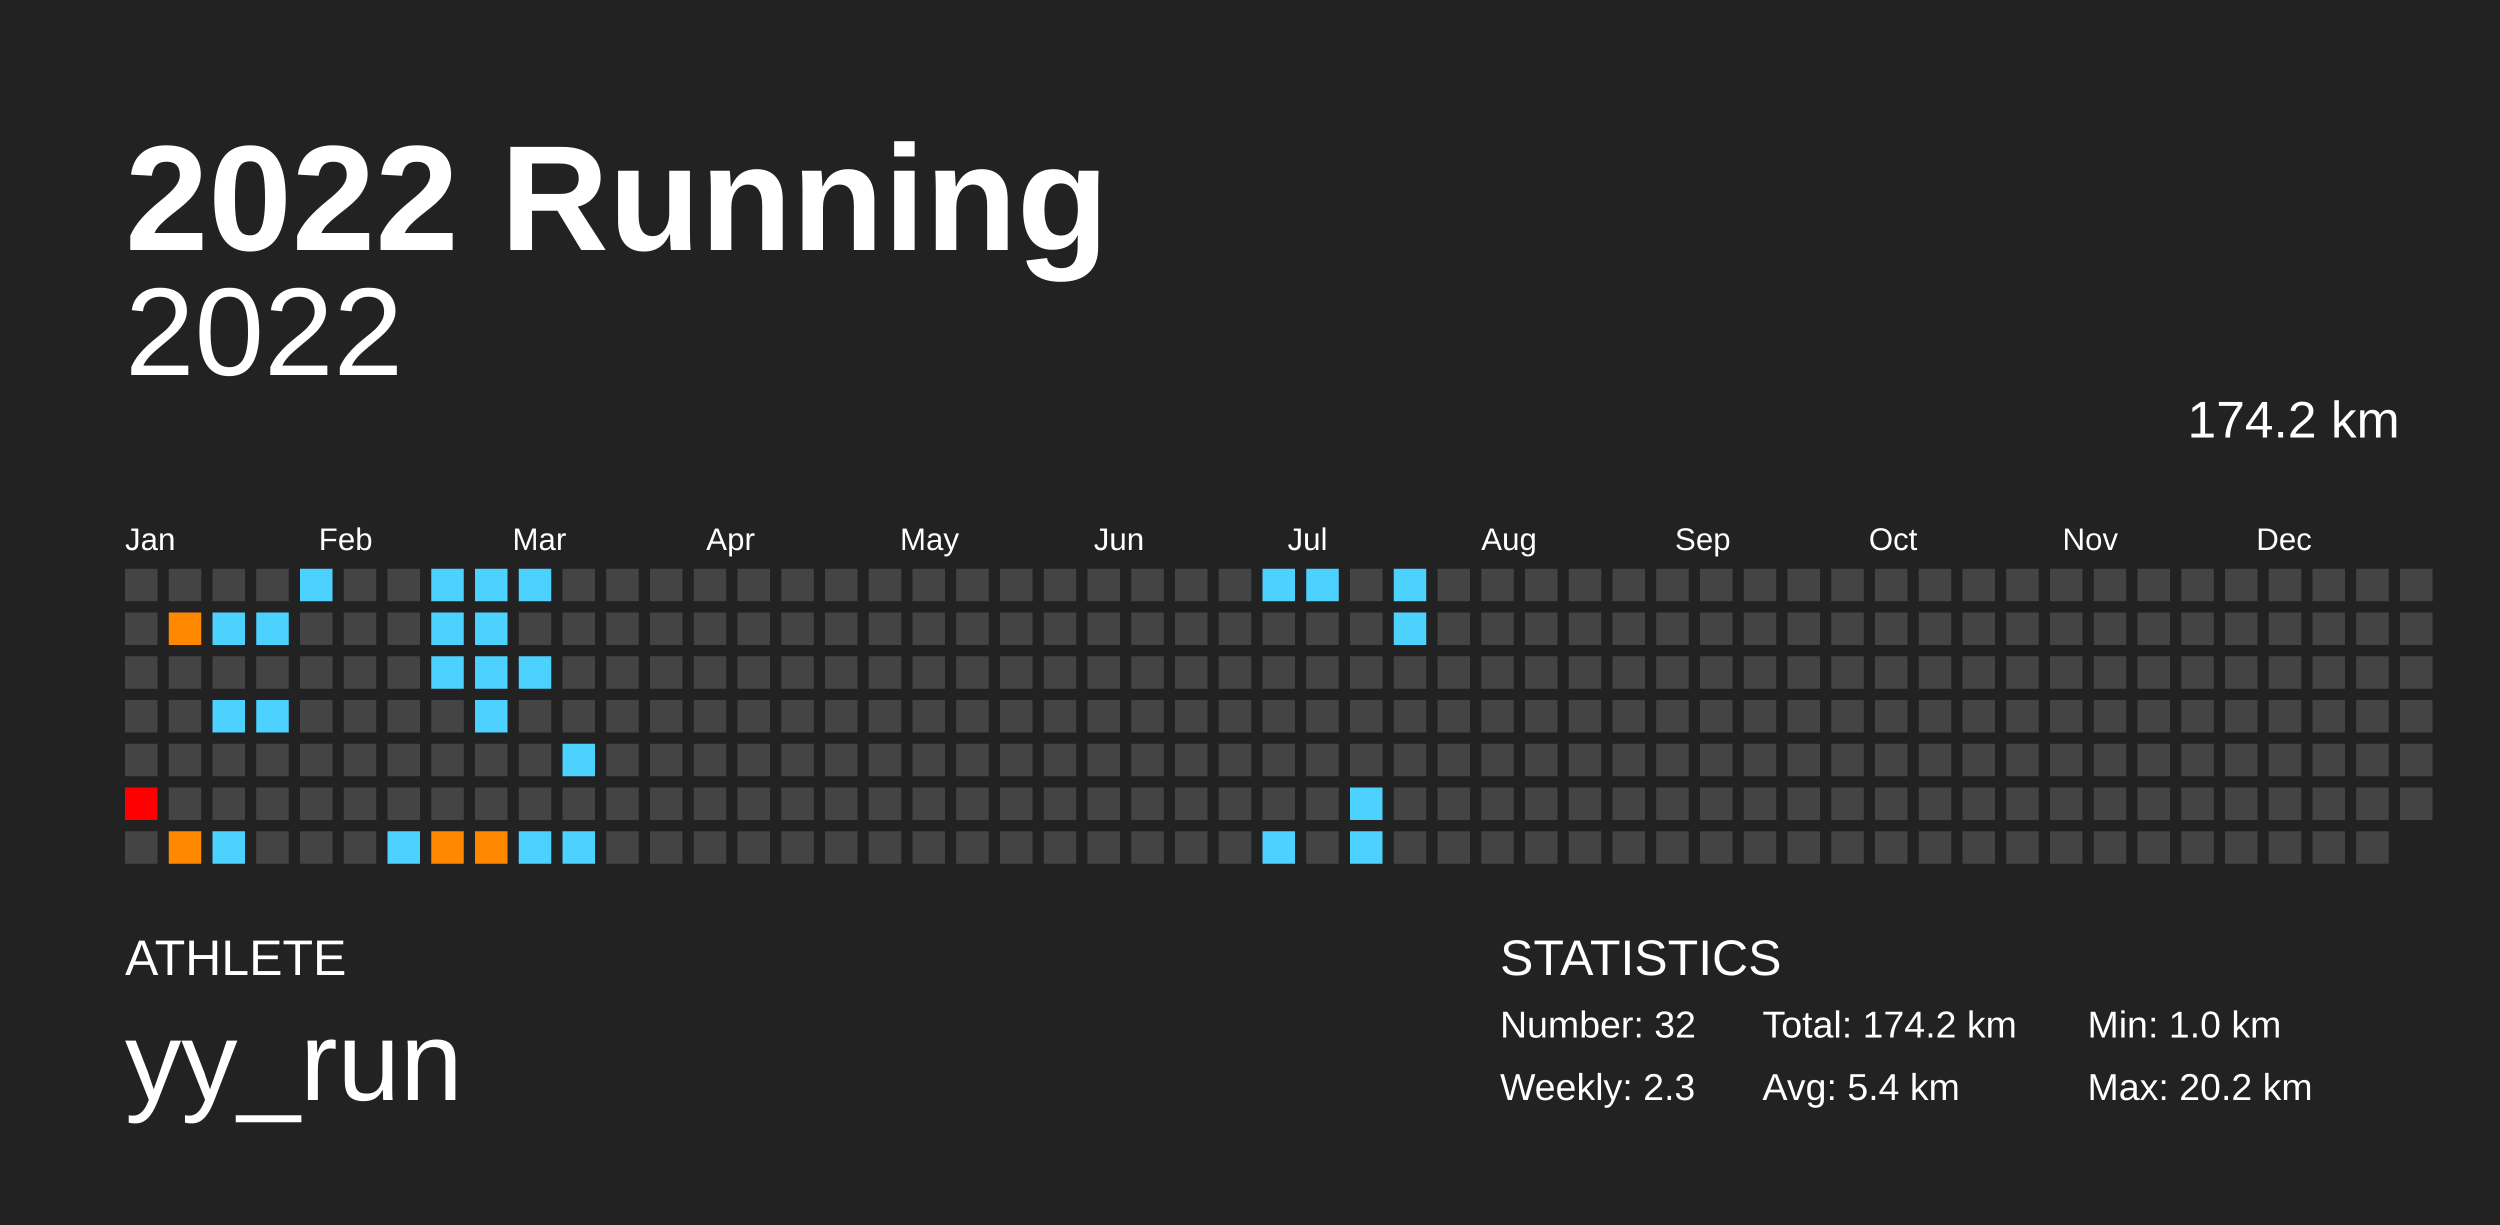
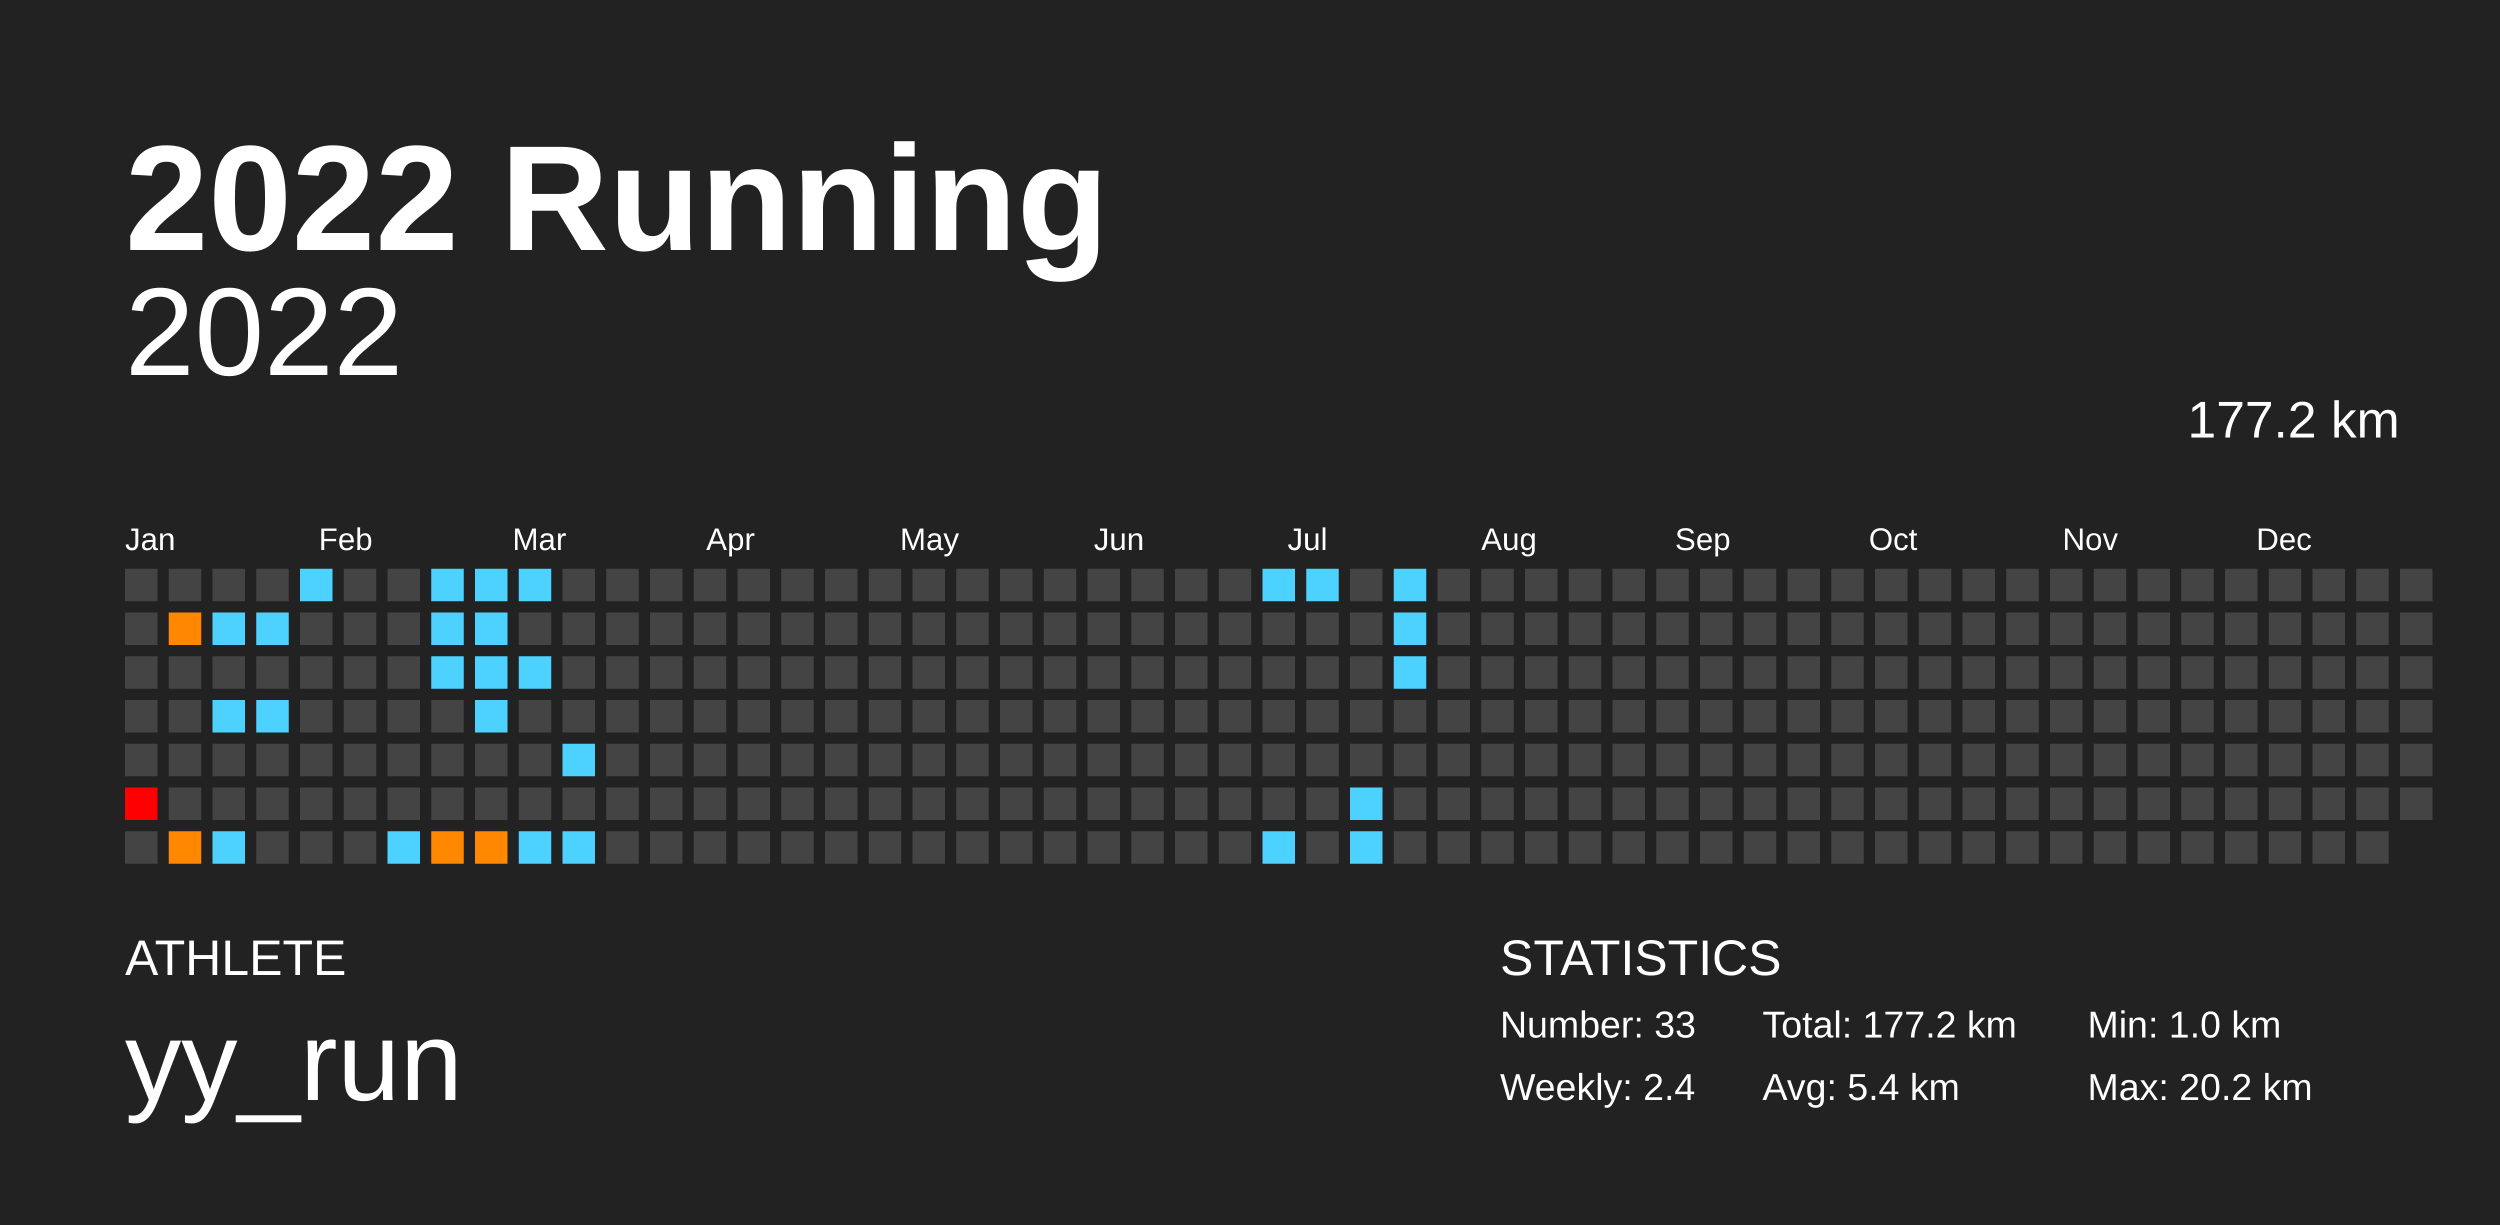
<svg xmlns="http://www.w3.org/2000/svg" baseProfile="full" height="98mm" version="1.1" viewBox="0,0,200,98" width="200mm">
  <defs />
  <rect fill="#222222" height="98" width="200" x="0" y="0" />
  <text fill="#FFFFFF" style="font-size:12px; font-family:Arial; font-weight:bold;" x="10" y="20">2022 Running</text>
  <text fill="#FFFFFF" style="font-size:4px; font-family:Arial" x="10" y="78">ATHLETE</text>
  <text fill="#FFFFFF" style="font-size:9px; font-family:Arial" x="10" y="88">yy_run</text>
  <text fill="#FFFFFF" style="font-size:4px; font-family:Arial" x="120" y="78">STATISTICS</text>
-   <text fill="#FFFFFF" style="font-size:3px; font-family:Arial" x="120" y="83">Number: 32</text>
-   <text fill="#FFFFFF" style="font-size:3px; font-family:Arial" x="120" y="88">Weekly: 2.3</text>
-   <text fill="#FFFFFF" style="font-size:3px; font-family:Arial" x="141" y="83">Total: 174.2 km</text>
+   <text fill="#FFFFFF" style="font-size:3px; font-family:Arial" x="120" y="83">Number: 33</text>
+   <text fill="#FFFFFF" style="font-size:3px; font-family:Arial" x="120" y="88">Weekly: 2.4</text>
+   <text fill="#FFFFFF" style="font-size:3px; font-family:Arial" x="141" y="83">Total: 177.2 km</text>
  <text fill="#FFFFFF" style="font-size:3px; font-family:Arial" x="141" y="88">Avg: 5.4 km</text>
  <text fill="#FFFFFF" style="font-size:3px; font-family:Arial" x="167" y="83">Min: 1.0 km</text>
  <text fill="#FFFFFF" style="font-size:3px; font-family:Arial" x="167" y="88">Max: 20.2 km</text>
  <text alignment-baseline="hanging" fill="#FFFFFF" style="font-size:10.0px; font-family:Arial;" x="10" y="30">2022</text>
-   <text alignment-baseline="hanging" fill="#FFFFFF" style="font-size:4.125px; font-family:Arial;" x="175" y="35">174.2 km</text>
+   <text alignment-baseline="hanging" fill="#FFFFFF" style="font-size:4.125px; font-family:Arial;" x="175" y="35">177.2 km</text>
  <text fill="#FFFFFF" style="font-size:2.5px; font-family:Arial" x="10.0" y="44">Jan</text>
  <text fill="#FFFFFF" style="font-size:2.5px; font-family:Arial" x="25.5" y="44">Feb</text>
  <text fill="#FFFFFF" style="font-size:2.5px; font-family:Arial" x="41.0" y="44">Mar</text>
  <text fill="#FFFFFF" style="font-size:2.5px; font-family:Arial" x="56.5" y="44">Apr</text>
  <text fill="#FFFFFF" style="font-size:2.5px; font-family:Arial" x="72.0" y="44">May</text>
  <text fill="#FFFFFF" style="font-size:2.5px; font-family:Arial" x="87.5" y="44">Jun</text>
  <text fill="#FFFFFF" style="font-size:2.5px; font-family:Arial" x="103.0" y="44">Jul</text>
  <text fill="#FFFFFF" style="font-size:2.5px; font-family:Arial" x="118.5" y="44">Aug</text>
  <text fill="#FFFFFF" style="font-size:2.5px; font-family:Arial" x="134.0" y="44">Sep</text>
  <text fill="#FFFFFF" style="font-size:2.5px; font-family:Arial" x="149.5" y="44">Oct</text>
  <text fill="#FFFFFF" style="font-size:2.5px; font-family:Arial" x="165.0" y="44">Nov</text>
  <text fill="#FFFFFF" style="font-size:2.5px; font-family:Arial" x="180.5" y="44">Dec</text>
  <rect fill="#444444" height="2.6" width="2.6" x="10.0" y="45.5" />
  <rect fill="#444444" height="2.6" width="2.6" x="10.0" y="49.0" />
  <rect fill="#444444" height="2.6" width="2.6" x="10.0" y="52.5" />
  <rect fill="#444444" height="2.6" width="2.6" x="10.0" y="56.0" />
  <rect fill="#444444" height="2.6" width="2.6" x="10.0" y="59.5" />
  <rect fill="red" height="2.6" width="2.6" x="10.0" y="63.0" />
  <rect fill="#444444" height="2.6" width="2.6" x="10.0" y="66.5" />
  <rect fill="#444444" height="2.6" width="2.6" x="13.5" y="45.5" />
  <rect fill="#ff8800" height="2.6" width="2.6" x="13.5" y="49.0" />
  <rect fill="#444444" height="2.6" width="2.6" x="13.5" y="52.5" />
  <rect fill="#444444" height="2.6" width="2.6" x="13.5" y="56.0" />
  <rect fill="#444444" height="2.6" width="2.6" x="13.5" y="59.5" />
  <rect fill="#444444" height="2.6" width="2.6" x="13.5" y="63.0" />
  <rect fill="#ff8800" height="2.6" width="2.6" x="13.5" y="66.5" />
  <rect fill="#444444" height="2.6" width="2.6" x="17.0" y="45.5" />
  <rect fill="#4dd2ff" height="2.6" width="2.6" x="17.0" y="49.0" />
  <rect fill="#444444" height="2.6" width="2.6" x="17.0" y="52.5" />
  <rect fill="#4dd2ff" height="2.6" width="2.6" x="17.0" y="56.0" />
  <rect fill="#444444" height="2.6" width="2.6" x="17.0" y="59.5" />
  <rect fill="#444444" height="2.6" width="2.6" x="17.0" y="63.0" />
  <rect fill="#4dd2ff" height="2.6" width="2.6" x="17.0" y="66.5" />
  <rect fill="#444444" height="2.6" width="2.6" x="20.5" y="45.5" />
  <rect fill="#4dd2ff" height="2.6" width="2.6" x="20.5" y="49.0" />
  <rect fill="#444444" height="2.6" width="2.6" x="20.5" y="52.5" />
  <rect fill="#4dd2ff" height="2.6" width="2.6" x="20.5" y="56.0" />
  <rect fill="#444444" height="2.6" width="2.6" x="20.5" y="59.5" />
  <rect fill="#444444" height="2.6" width="2.6" x="20.5" y="63.0" />
  <rect fill="#444444" height="2.6" width="2.6" x="20.5" y="66.5" />
  <rect fill="#4dd2ff" height="2.6" width="2.6" x="24.0" y="45.5" />
  <rect fill="#444444" height="2.6" width="2.6" x="24.0" y="49.0" />
  <rect fill="#444444" height="2.6" width="2.6" x="24.0" y="52.5" />
  <rect fill="#444444" height="2.6" width="2.6" x="24.0" y="56.0" />
  <rect fill="#444444" height="2.6" width="2.6" x="24.0" y="59.5" />
  <rect fill="#444444" height="2.6" width="2.6" x="24.0" y="63.0" />
  <rect fill="#444444" height="2.6" width="2.6" x="24.0" y="66.5" />
  <rect fill="#444444" height="2.6" width="2.6" x="27.5" y="45.5" />
  <rect fill="#444444" height="2.6" width="2.6" x="27.5" y="49.0" />
  <rect fill="#444444" height="2.6" width="2.6" x="27.5" y="52.5" />
  <rect fill="#444444" height="2.6" width="2.6" x="27.5" y="56.0" />
  <rect fill="#444444" height="2.6" width="2.6" x="27.5" y="59.5" />
  <rect fill="#444444" height="2.6" width="2.6" x="27.5" y="63.0" />
  <rect fill="#444444" height="2.6" width="2.6" x="27.5" y="66.5" />
  <rect fill="#444444" height="2.6" width="2.6" x="31.0" y="45.5" />
  <rect fill="#444444" height="2.6" width="2.6" x="31.0" y="49.0" />
  <rect fill="#444444" height="2.6" width="2.6" x="31.0" y="52.5" />
  <rect fill="#444444" height="2.6" width="2.6" x="31.0" y="56.0" />
  <rect fill="#444444" height="2.6" width="2.6" x="31.0" y="59.5" />
  <rect fill="#444444" height="2.6" width="2.6" x="31.0" y="63.0" />
  <rect fill="#4dd2ff" height="2.6" width="2.6" x="31.0" y="66.5" />
  <rect fill="#4dd2ff" height="2.6" width="2.6" x="34.5" y="45.5" />
  <rect fill="#4dd2ff" height="2.6" width="2.6" x="34.5" y="49.0" />
  <rect fill="#4dd2ff" height="2.6" width="2.6" x="34.5" y="52.5" />
  <rect fill="#444444" height="2.6" width="2.6" x="34.5" y="56.0" />
  <rect fill="#444444" height="2.6" width="2.6" x="34.5" y="59.5" />
  <rect fill="#444444" height="2.6" width="2.6" x="34.5" y="63.0" />
  <rect fill="#ff8800" height="2.6" width="2.6" x="34.5" y="66.5" />
  <rect fill="#4dd2ff" height="2.6" width="2.6" x="38.0" y="45.5" />
  <rect fill="#4dd2ff" height="2.6" width="2.6" x="38.0" y="49.0" />
  <rect fill="#4dd2ff" height="2.6" width="2.6" x="38.0" y="52.5" />
  <rect fill="#4dd2ff" height="2.6" width="2.6" x="38.0" y="56.0" />
  <rect fill="#444444" height="2.6" width="2.6" x="38.0" y="59.5" />
  <rect fill="#444444" height="2.6" width="2.6" x="38.0" y="63.0" />
  <rect fill="#ff8800" height="2.6" width="2.6" x="38.0" y="66.5" />
  <rect fill="#4dd2ff" height="2.6" width="2.6" x="41.5" y="45.5" />
  <rect fill="#444444" height="2.6" width="2.6" x="41.5" y="49.0" />
  <rect fill="#4dd2ff" height="2.6" width="2.6" x="41.5" y="52.5" />
  <rect fill="#444444" height="2.6" width="2.6" x="41.5" y="56.0" />
  <rect fill="#444444" height="2.6" width="2.6" x="41.5" y="59.5" />
  <rect fill="#444444" height="2.6" width="2.6" x="41.5" y="63.0" />
  <rect fill="#4dd2ff" height="2.6" width="2.6" x="41.5" y="66.5" />
  <rect fill="#444444" height="2.6" width="2.6" x="45.0" y="45.5" />
  <rect fill="#444444" height="2.6" width="2.6" x="45.0" y="49.0" />
  <rect fill="#444444" height="2.6" width="2.6" x="45.0" y="52.5" />
  <rect fill="#444444" height="2.6" width="2.6" x="45.0" y="56.0" />
  <rect fill="#4dd2ff" height="2.6" width="2.6" x="45.0" y="59.5" />
  <rect fill="#444444" height="2.6" width="2.6" x="45.0" y="63.0" />
  <rect fill="#4dd2ff" height="2.6" width="2.6" x="45.0" y="66.5" />
  <rect fill="#444444" height="2.6" width="2.6" x="48.5" y="45.5" />
  <rect fill="#444444" height="2.6" width="2.6" x="48.5" y="49.0" />
  <rect fill="#444444" height="2.6" width="2.6" x="48.5" y="52.5" />
  <rect fill="#444444" height="2.6" width="2.6" x="48.5" y="56.0" />
  <rect fill="#444444" height="2.6" width="2.6" x="48.5" y="59.5" />
  <rect fill="#444444" height="2.6" width="2.6" x="48.5" y="63.0" />
  <rect fill="#444444" height="2.6" width="2.6" x="48.5" y="66.5" />
  <rect fill="#444444" height="2.6" width="2.6" x="52.0" y="45.5" />
  <rect fill="#444444" height="2.6" width="2.6" x="52.0" y="49.0" />
  <rect fill="#444444" height="2.6" width="2.6" x="52.0" y="52.5" />
  <rect fill="#444444" height="2.6" width="2.6" x="52.0" y="56.0" />
  <rect fill="#444444" height="2.6" width="2.6" x="52.0" y="59.5" />
  <rect fill="#444444" height="2.6" width="2.6" x="52.0" y="63.0" />
  <rect fill="#444444" height="2.6" width="2.6" x="52.0" y="66.5" />
  <rect fill="#444444" height="2.6" width="2.6" x="55.5" y="45.5" />
  <rect fill="#444444" height="2.6" width="2.6" x="55.5" y="49.0" />
  <rect fill="#444444" height="2.6" width="2.6" x="55.5" y="52.5" />
  <rect fill="#444444" height="2.6" width="2.6" x="55.5" y="56.0" />
  <rect fill="#444444" height="2.6" width="2.6" x="55.5" y="59.5" />
  <rect fill="#444444" height="2.6" width="2.6" x="55.5" y="63.0" />
  <rect fill="#444444" height="2.6" width="2.6" x="55.5" y="66.5" />
  <rect fill="#444444" height="2.6" width="2.6" x="59.0" y="45.5" />
  <rect fill="#444444" height="2.6" width="2.6" x="59.0" y="49.0" />
  <rect fill="#444444" height="2.6" width="2.6" x="59.0" y="52.5" />
  <rect fill="#444444" height="2.6" width="2.6" x="59.0" y="56.0" />
  <rect fill="#444444" height="2.6" width="2.6" x="59.0" y="59.5" />
  <rect fill="#444444" height="2.6" width="2.6" x="59.0" y="63.0" />
  <rect fill="#444444" height="2.6" width="2.6" x="59.0" y="66.5" />
  <rect fill="#444444" height="2.6" width="2.6" x="62.5" y="45.5" />
  <rect fill="#444444" height="2.6" width="2.6" x="62.5" y="49.0" />
  <rect fill="#444444" height="2.6" width="2.6" x="62.5" y="52.5" />
  <rect fill="#444444" height="2.6" width="2.6" x="62.5" y="56.0" />
  <rect fill="#444444" height="2.6" width="2.6" x="62.5" y="59.5" />
  <rect fill="#444444" height="2.6" width="2.6" x="62.5" y="63.0" />
  <rect fill="#444444" height="2.6" width="2.6" x="62.5" y="66.5" />
  <rect fill="#444444" height="2.6" width="2.6" x="66.0" y="45.5" />
  <rect fill="#444444" height="2.6" width="2.6" x="66.0" y="49.0" />
  <rect fill="#444444" height="2.6" width="2.6" x="66.0" y="52.5" />
  <rect fill="#444444" height="2.6" width="2.6" x="66.0" y="56.0" />
  <rect fill="#444444" height="2.6" width="2.6" x="66.0" y="59.5" />
  <rect fill="#444444" height="2.6" width="2.6" x="66.0" y="63.0" />
  <rect fill="#444444" height="2.6" width="2.6" x="66.0" y="66.5" />
  <rect fill="#444444" height="2.6" width="2.6" x="69.5" y="45.5" />
  <rect fill="#444444" height="2.6" width="2.6" x="69.5" y="49.0" />
  <rect fill="#444444" height="2.6" width="2.6" x="69.5" y="52.5" />
  <rect fill="#444444" height="2.6" width="2.6" x="69.5" y="56.0" />
  <rect fill="#444444" height="2.6" width="2.6" x="69.5" y="59.5" />
  <rect fill="#444444" height="2.6" width="2.6" x="69.5" y="63.0" />
  <rect fill="#444444" height="2.6" width="2.6" x="69.5" y="66.5" />
  <rect fill="#444444" height="2.6" width="2.6" x="73.0" y="45.5" />
  <rect fill="#444444" height="2.6" width="2.6" x="73.0" y="49.0" />
  <rect fill="#444444" height="2.6" width="2.6" x="73.0" y="52.5" />
  <rect fill="#444444" height="2.6" width="2.6" x="73.0" y="56.0" />
  <rect fill="#444444" height="2.6" width="2.6" x="73.0" y="59.5" />
  <rect fill="#444444" height="2.6" width="2.6" x="73.0" y="63.0" />
  <rect fill="#444444" height="2.6" width="2.6" x="73.0" y="66.5" />
  <rect fill="#444444" height="2.6" width="2.6" x="76.5" y="45.5" />
  <rect fill="#444444" height="2.6" width="2.6" x="76.5" y="49.0" />
  <rect fill="#444444" height="2.6" width="2.6" x="76.5" y="52.5" />
  <rect fill="#444444" height="2.6" width="2.6" x="76.5" y="56.0" />
  <rect fill="#444444" height="2.6" width="2.6" x="76.5" y="59.5" />
  <rect fill="#444444" height="2.6" width="2.6" x="76.5" y="63.0" />
  <rect fill="#444444" height="2.6" width="2.6" x="76.5" y="66.5" />
  <rect fill="#444444" height="2.6" width="2.6" x="80.0" y="45.5" />
  <rect fill="#444444" height="2.6" width="2.6" x="80.0" y="49.0" />
  <rect fill="#444444" height="2.6" width="2.6" x="80.0" y="52.5" />
  <rect fill="#444444" height="2.6" width="2.6" x="80.0" y="56.0" />
  <rect fill="#444444" height="2.6" width="2.6" x="80.0" y="59.5" />
  <rect fill="#444444" height="2.6" width="2.6" x="80.0" y="63.0" />
  <rect fill="#444444" height="2.6" width="2.6" x="80.0" y="66.5" />
  <rect fill="#444444" height="2.6" width="2.6" x="83.5" y="45.5" />
  <rect fill="#444444" height="2.6" width="2.6" x="83.5" y="49.0" />
  <rect fill="#444444" height="2.6" width="2.6" x="83.5" y="52.5" />
  <rect fill="#444444" height="2.6" width="2.6" x="83.5" y="56.0" />
  <rect fill="#444444" height="2.6" width="2.6" x="83.5" y="59.5" />
  <rect fill="#444444" height="2.6" width="2.6" x="83.5" y="63.0" />
  <rect fill="#444444" height="2.6" width="2.6" x="83.5" y="66.5" />
  <rect fill="#444444" height="2.6" width="2.6" x="87.0" y="45.5" />
  <rect fill="#444444" height="2.6" width="2.6" x="87.0" y="49.0" />
  <rect fill="#444444" height="2.6" width="2.6" x="87.0" y="52.5" />
  <rect fill="#444444" height="2.6" width="2.6" x="87.0" y="56.0" />
  <rect fill="#444444" height="2.6" width="2.6" x="87.0" y="59.5" />
  <rect fill="#444444" height="2.6" width="2.6" x="87.0" y="63.0" />
  <rect fill="#444444" height="2.6" width="2.6" x="87.0" y="66.5" />
  <rect fill="#444444" height="2.6" width="2.6" x="90.5" y="45.5" />
  <rect fill="#444444" height="2.6" width="2.6" x="90.5" y="49.0" />
  <rect fill="#444444" height="2.6" width="2.6" x="90.5" y="52.5" />
  <rect fill="#444444" height="2.6" width="2.6" x="90.5" y="56.0" />
  <rect fill="#444444" height="2.6" width="2.6" x="90.5" y="59.5" />
  <rect fill="#444444" height="2.6" width="2.6" x="90.5" y="63.0" />
  <rect fill="#444444" height="2.6" width="2.6" x="90.5" y="66.5" />
  <rect fill="#444444" height="2.6" width="2.6" x="94.0" y="45.5" />
  <rect fill="#444444" height="2.6" width="2.6" x="94.0" y="49.0" />
  <rect fill="#444444" height="2.6" width="2.6" x="94.0" y="52.5" />
  <rect fill="#444444" height="2.6" width="2.6" x="94.0" y="56.0" />
  <rect fill="#444444" height="2.6" width="2.6" x="94.0" y="59.5" />
  <rect fill="#444444" height="2.6" width="2.6" x="94.0" y="63.0" />
  <rect fill="#444444" height="2.6" width="2.6" x="94.0" y="66.5" />
  <rect fill="#444444" height="2.6" width="2.6" x="97.5" y="45.5" />
  <rect fill="#444444" height="2.6" width="2.6" x="97.5" y="49.0" />
  <rect fill="#444444" height="2.6" width="2.6" x="97.5" y="52.5" />
  <rect fill="#444444" height="2.6" width="2.6" x="97.5" y="56.0" />
  <rect fill="#444444" height="2.6" width="2.6" x="97.5" y="59.5" />
  <rect fill="#444444" height="2.6" width="2.6" x="97.5" y="63.0" />
  <rect fill="#444444" height="2.6" width="2.6" x="97.5" y="66.5" />
  <rect fill="#4dd2ff" height="2.6" width="2.6" x="101.0" y="45.5" />
  <rect fill="#444444" height="2.6" width="2.6" x="101.0" y="49.0" />
  <rect fill="#444444" height="2.6" width="2.6" x="101.0" y="52.5" />
  <rect fill="#444444" height="2.6" width="2.6" x="101.0" y="56.0" />
  <rect fill="#444444" height="2.6" width="2.6" x="101.0" y="59.5" />
  <rect fill="#444444" height="2.6" width="2.6" x="101.0" y="63.0" />
  <rect fill="#4dd2ff" height="2.6" width="2.6" x="101.0" y="66.5" />
  <rect fill="#4dd2ff" height="2.6" width="2.6" x="104.5" y="45.5" />
  <rect fill="#444444" height="2.6" width="2.6" x="104.5" y="49.0" />
  <rect fill="#444444" height="2.6" width="2.6" x="104.5" y="52.5" />
  <rect fill="#444444" height="2.6" width="2.6" x="104.5" y="56.0" />
  <rect fill="#444444" height="2.6" width="2.6" x="104.5" y="59.5" />
  <rect fill="#444444" height="2.6" width="2.6" x="104.5" y="63.0" />
  <rect fill="#444444" height="2.6" width="2.6" x="104.5" y="66.5" />
  <rect fill="#444444" height="2.6" width="2.6" x="108.0" y="45.5" />
  <rect fill="#444444" height="2.6" width="2.6" x="108.0" y="49.0" />
  <rect fill="#444444" height="2.6" width="2.6" x="108.0" y="52.5" />
  <rect fill="#444444" height="2.6" width="2.6" x="108.0" y="56.0" />
  <rect fill="#444444" height="2.6" width="2.6" x="108.0" y="59.5" />
  <rect fill="#4dd2ff" height="2.6" width="2.6" x="108.0" y="63.0" />
  <rect fill="#4dd2ff" height="2.6" width="2.6" x="108.0" y="66.5" />
  <rect fill="#4dd2ff" height="2.6" width="2.6" x="111.5" y="45.5" />
  <rect fill="#4dd2ff" height="2.6" width="2.6" x="111.5" y="49.0" />
-   <rect fill="#444444" height="2.6" width="2.6" x="111.5" y="52.5" />
+   <rect fill="#4dd2ff" height="2.6" width="2.6" x="111.5" y="52.5" />
  <rect fill="#444444" height="2.6" width="2.6" x="111.5" y="56.0" />
  <rect fill="#444444" height="2.6" width="2.6" x="111.5" y="59.5" />
  <rect fill="#444444" height="2.6" width="2.6" x="111.5" y="63.0" />
  <rect fill="#444444" height="2.6" width="2.6" x="111.5" y="66.5" />
  <rect fill="#444444" height="2.6" width="2.6" x="115.0" y="45.5" />
  <rect fill="#444444" height="2.6" width="2.6" x="115.0" y="49.0" />
  <rect fill="#444444" height="2.6" width="2.6" x="115.0" y="52.5" />
  <rect fill="#444444" height="2.6" width="2.6" x="115.0" y="56.0" />
  <rect fill="#444444" height="2.6" width="2.6" x="115.0" y="59.5" />
  <rect fill="#444444" height="2.6" width="2.6" x="115.0" y="63.0" />
  <rect fill="#444444" height="2.6" width="2.6" x="115.0" y="66.5" />
  <rect fill="#444444" height="2.6" width="2.6" x="118.5" y="45.5" />
  <rect fill="#444444" height="2.6" width="2.6" x="118.5" y="49.0" />
  <rect fill="#444444" height="2.6" width="2.6" x="118.5" y="52.5" />
  <rect fill="#444444" height="2.6" width="2.6" x="118.5" y="56.0" />
  <rect fill="#444444" height="2.6" width="2.6" x="118.5" y="59.5" />
  <rect fill="#444444" height="2.6" width="2.6" x="118.5" y="63.0" />
  <rect fill="#444444" height="2.6" width="2.6" x="118.5" y="66.5" />
  <rect fill="#444444" height="2.6" width="2.6" x="122.0" y="45.5" />
  <rect fill="#444444" height="2.6" width="2.6" x="122.0" y="49.0" />
  <rect fill="#444444" height="2.6" width="2.6" x="122.0" y="52.5" />
  <rect fill="#444444" height="2.6" width="2.6" x="122.0" y="56.0" />
  <rect fill="#444444" height="2.6" width="2.6" x="122.0" y="59.5" />
  <rect fill="#444444" height="2.6" width="2.6" x="122.0" y="63.0" />
  <rect fill="#444444" height="2.6" width="2.6" x="122.0" y="66.5" />
  <rect fill="#444444" height="2.6" width="2.6" x="125.5" y="45.5" />
  <rect fill="#444444" height="2.6" width="2.6" x="125.5" y="49.0" />
  <rect fill="#444444" height="2.6" width="2.6" x="125.5" y="52.5" />
  <rect fill="#444444" height="2.6" width="2.6" x="125.5" y="56.0" />
  <rect fill="#444444" height="2.6" width="2.6" x="125.5" y="59.5" />
  <rect fill="#444444" height="2.6" width="2.6" x="125.5" y="63.0" />
  <rect fill="#444444" height="2.6" width="2.6" x="125.5" y="66.5" />
  <rect fill="#444444" height="2.6" width="2.6" x="129.0" y="45.5" />
  <rect fill="#444444" height="2.6" width="2.6" x="129.0" y="49.0" />
  <rect fill="#444444" height="2.6" width="2.6" x="129.0" y="52.5" />
  <rect fill="#444444" height="2.6" width="2.6" x="129.0" y="56.0" />
  <rect fill="#444444" height="2.6" width="2.6" x="129.0" y="59.5" />
  <rect fill="#444444" height="2.6" width="2.6" x="129.0" y="63.0" />
  <rect fill="#444444" height="2.6" width="2.6" x="129.0" y="66.5" />
  <rect fill="#444444" height="2.6" width="2.6" x="132.5" y="45.5" />
  <rect fill="#444444" height="2.6" width="2.6" x="132.5" y="49.0" />
  <rect fill="#444444" height="2.6" width="2.6" x="132.5" y="52.5" />
  <rect fill="#444444" height="2.6" width="2.6" x="132.5" y="56.0" />
  <rect fill="#444444" height="2.6" width="2.6" x="132.5" y="59.5" />
  <rect fill="#444444" height="2.6" width="2.6" x="132.5" y="63.0" />
  <rect fill="#444444" height="2.6" width="2.6" x="132.5" y="66.5" />
  <rect fill="#444444" height="2.6" width="2.6" x="136.0" y="45.5" />
  <rect fill="#444444" height="2.6" width="2.6" x="136.0" y="49.0" />
  <rect fill="#444444" height="2.6" width="2.6" x="136.0" y="52.5" />
  <rect fill="#444444" height="2.6" width="2.6" x="136.0" y="56.0" />
  <rect fill="#444444" height="2.6" width="2.6" x="136.0" y="59.5" />
  <rect fill="#444444" height="2.6" width="2.6" x="136.0" y="63.0" />
  <rect fill="#444444" height="2.6" width="2.6" x="136.0" y="66.5" />
  <rect fill="#444444" height="2.6" width="2.6" x="139.5" y="45.5" />
  <rect fill="#444444" height="2.6" width="2.6" x="139.5" y="49.0" />
  <rect fill="#444444" height="2.6" width="2.6" x="139.5" y="52.5" />
  <rect fill="#444444" height="2.6" width="2.6" x="139.5" y="56.0" />
  <rect fill="#444444" height="2.6" width="2.6" x="139.5" y="59.5" />
  <rect fill="#444444" height="2.6" width="2.6" x="139.5" y="63.0" />
  <rect fill="#444444" height="2.6" width="2.6" x="139.5" y="66.5" />
  <rect fill="#444444" height="2.6" width="2.6" x="143.0" y="45.5" />
  <rect fill="#444444" height="2.6" width="2.6" x="143.0" y="49.0" />
  <rect fill="#444444" height="2.6" width="2.6" x="143.0" y="52.5" />
  <rect fill="#444444" height="2.6" width="2.6" x="143.0" y="56.0" />
  <rect fill="#444444" height="2.6" width="2.6" x="143.0" y="59.5" />
  <rect fill="#444444" height="2.6" width="2.6" x="143.0" y="63.0" />
  <rect fill="#444444" height="2.6" width="2.6" x="143.0" y="66.5" />
  <rect fill="#444444" height="2.6" width="2.6" x="146.5" y="45.5" />
  <rect fill="#444444" height="2.6" width="2.6" x="146.5" y="49.0" />
  <rect fill="#444444" height="2.6" width="2.6" x="146.5" y="52.5" />
  <rect fill="#444444" height="2.6" width="2.6" x="146.5" y="56.0" />
  <rect fill="#444444" height="2.6" width="2.6" x="146.5" y="59.5" />
  <rect fill="#444444" height="2.6" width="2.6" x="146.5" y="63.0" />
  <rect fill="#444444" height="2.6" width="2.6" x="146.5" y="66.5" />
  <rect fill="#444444" height="2.6" width="2.6" x="150.0" y="45.5" />
  <rect fill="#444444" height="2.6" width="2.6" x="150.0" y="49.0" />
  <rect fill="#444444" height="2.6" width="2.6" x="150.0" y="52.5" />
  <rect fill="#444444" height="2.6" width="2.6" x="150.0" y="56.0" />
  <rect fill="#444444" height="2.6" width="2.6" x="150.0" y="59.5" />
  <rect fill="#444444" height="2.6" width="2.6" x="150.0" y="63.0" />
  <rect fill="#444444" height="2.6" width="2.6" x="150.0" y="66.5" />
  <rect fill="#444444" height="2.6" width="2.6" x="153.5" y="45.5" />
  <rect fill="#444444" height="2.6" width="2.6" x="153.5" y="49.0" />
  <rect fill="#444444" height="2.6" width="2.6" x="153.5" y="52.5" />
  <rect fill="#444444" height="2.6" width="2.6" x="153.5" y="56.0" />
  <rect fill="#444444" height="2.6" width="2.6" x="153.5" y="59.5" />
  <rect fill="#444444" height="2.6" width="2.6" x="153.5" y="63.0" />
  <rect fill="#444444" height="2.6" width="2.6" x="153.5" y="66.5" />
  <rect fill="#444444" height="2.6" width="2.6" x="157.0" y="45.5" />
  <rect fill="#444444" height="2.6" width="2.6" x="157.0" y="49.0" />
  <rect fill="#444444" height="2.6" width="2.6" x="157.0" y="52.5" />
  <rect fill="#444444" height="2.6" width="2.6" x="157.0" y="56.0" />
  <rect fill="#444444" height="2.6" width="2.6" x="157.0" y="59.5" />
  <rect fill="#444444" height="2.6" width="2.6" x="157.0" y="63.0" />
  <rect fill="#444444" height="2.6" width="2.6" x="157.0" y="66.5" />
  <rect fill="#444444" height="2.6" width="2.6" x="160.5" y="45.5" />
  <rect fill="#444444" height="2.6" width="2.6" x="160.5" y="49.0" />
  <rect fill="#444444" height="2.6" width="2.6" x="160.5" y="52.5" />
  <rect fill="#444444" height="2.6" width="2.6" x="160.5" y="56.0" />
  <rect fill="#444444" height="2.6" width="2.6" x="160.5" y="59.5" />
  <rect fill="#444444" height="2.6" width="2.6" x="160.5" y="63.0" />
  <rect fill="#444444" height="2.6" width="2.6" x="160.5" y="66.5" />
  <rect fill="#444444" height="2.6" width="2.6" x="164.0" y="45.5" />
  <rect fill="#444444" height="2.6" width="2.6" x="164.0" y="49.0" />
  <rect fill="#444444" height="2.6" width="2.6" x="164.0" y="52.5" />
  <rect fill="#444444" height="2.6" width="2.6" x="164.0" y="56.0" />
  <rect fill="#444444" height="2.6" width="2.6" x="164.0" y="59.5" />
  <rect fill="#444444" height="2.6" width="2.6" x="164.0" y="63.0" />
  <rect fill="#444444" height="2.6" width="2.6" x="164.0" y="66.5" />
  <rect fill="#444444" height="2.6" width="2.6" x="167.5" y="45.5" />
  <rect fill="#444444" height="2.6" width="2.6" x="167.5" y="49.0" />
  <rect fill="#444444" height="2.6" width="2.6" x="167.5" y="52.5" />
  <rect fill="#444444" height="2.6" width="2.6" x="167.5" y="56.0" />
  <rect fill="#444444" height="2.6" width="2.6" x="167.5" y="59.5" />
  <rect fill="#444444" height="2.6" width="2.6" x="167.5" y="63.0" />
  <rect fill="#444444" height="2.6" width="2.6" x="167.5" y="66.5" />
  <rect fill="#444444" height="2.6" width="2.6" x="171.0" y="45.5" />
  <rect fill="#444444" height="2.6" width="2.6" x="171.0" y="49.0" />
  <rect fill="#444444" height="2.6" width="2.6" x="171.0" y="52.5" />
  <rect fill="#444444" height="2.6" width="2.6" x="171.0" y="56.0" />
  <rect fill="#444444" height="2.6" width="2.6" x="171.0" y="59.5" />
  <rect fill="#444444" height="2.6" width="2.6" x="171.0" y="63.0" />
  <rect fill="#444444" height="2.6" width="2.6" x="171.0" y="66.5" />
  <rect fill="#444444" height="2.6" width="2.6" x="174.5" y="45.5" />
  <rect fill="#444444" height="2.6" width="2.6" x="174.5" y="49.0" />
  <rect fill="#444444" height="2.6" width="2.6" x="174.5" y="52.5" />
  <rect fill="#444444" height="2.6" width="2.6" x="174.5" y="56.0" />
  <rect fill="#444444" height="2.6" width="2.6" x="174.5" y="59.5" />
  <rect fill="#444444" height="2.6" width="2.6" x="174.5" y="63.0" />
  <rect fill="#444444" height="2.6" width="2.6" x="174.5" y="66.5" />
  <rect fill="#444444" height="2.6" width="2.6" x="178.0" y="45.5" />
  <rect fill="#444444" height="2.6" width="2.6" x="178.0" y="49.0" />
  <rect fill="#444444" height="2.6" width="2.6" x="178.0" y="52.5" />
  <rect fill="#444444" height="2.6" width="2.6" x="178.0" y="56.0" />
  <rect fill="#444444" height="2.6" width="2.6" x="178.0" y="59.5" />
  <rect fill="#444444" height="2.6" width="2.6" x="178.0" y="63.0" />
  <rect fill="#444444" height="2.6" width="2.6" x="178.0" y="66.5" />
  <rect fill="#444444" height="2.6" width="2.6" x="181.5" y="45.5" />
  <rect fill="#444444" height="2.6" width="2.6" x="181.5" y="49.0" />
  <rect fill="#444444" height="2.6" width="2.6" x="181.5" y="52.5" />
  <rect fill="#444444" height="2.6" width="2.6" x="181.5" y="56.0" />
  <rect fill="#444444" height="2.6" width="2.6" x="181.5" y="59.5" />
  <rect fill="#444444" height="2.6" width="2.6" x="181.5" y="63.0" />
  <rect fill="#444444" height="2.6" width="2.6" x="181.5" y="66.5" />
  <rect fill="#444444" height="2.6" width="2.6" x="185.0" y="45.5" />
  <rect fill="#444444" height="2.6" width="2.6" x="185.0" y="49.0" />
  <rect fill="#444444" height="2.6" width="2.6" x="185.0" y="52.5" />
  <rect fill="#444444" height="2.6" width="2.6" x="185.0" y="56.0" />
  <rect fill="#444444" height="2.6" width="2.6" x="185.0" y="59.5" />
  <rect fill="#444444" height="2.6" width="2.6" x="185.0" y="63.0" />
  <rect fill="#444444" height="2.6" width="2.6" x="185.0" y="66.5" />
  <rect fill="#444444" height="2.6" width="2.6" x="188.5" y="45.5" />
  <rect fill="#444444" height="2.6" width="2.6" x="188.5" y="49.0" />
  <rect fill="#444444" height="2.6" width="2.6" x="188.5" y="52.5" />
  <rect fill="#444444" height="2.6" width="2.6" x="188.5" y="56.0" />
  <rect fill="#444444" height="2.6" width="2.6" x="188.5" y="59.5" />
  <rect fill="#444444" height="2.6" width="2.6" x="188.5" y="63.0" />
  <rect fill="#444444" height="2.6" width="2.6" x="188.5" y="66.5" />
  <rect fill="#444444" height="2.6" width="2.6" x="192.0" y="45.5" />
  <rect fill="#444444" height="2.6" width="2.6" x="192.0" y="49.0" />
  <rect fill="#444444" height="2.6" width="2.6" x="192.0" y="52.5" />
  <rect fill="#444444" height="2.6" width="2.6" x="192.0" y="56.0" />
  <rect fill="#444444" height="2.6" width="2.6" x="192.0" y="59.5" />
  <rect fill="#444444" height="2.6" width="2.6" x="192.0" y="63.0" />
</svg>
